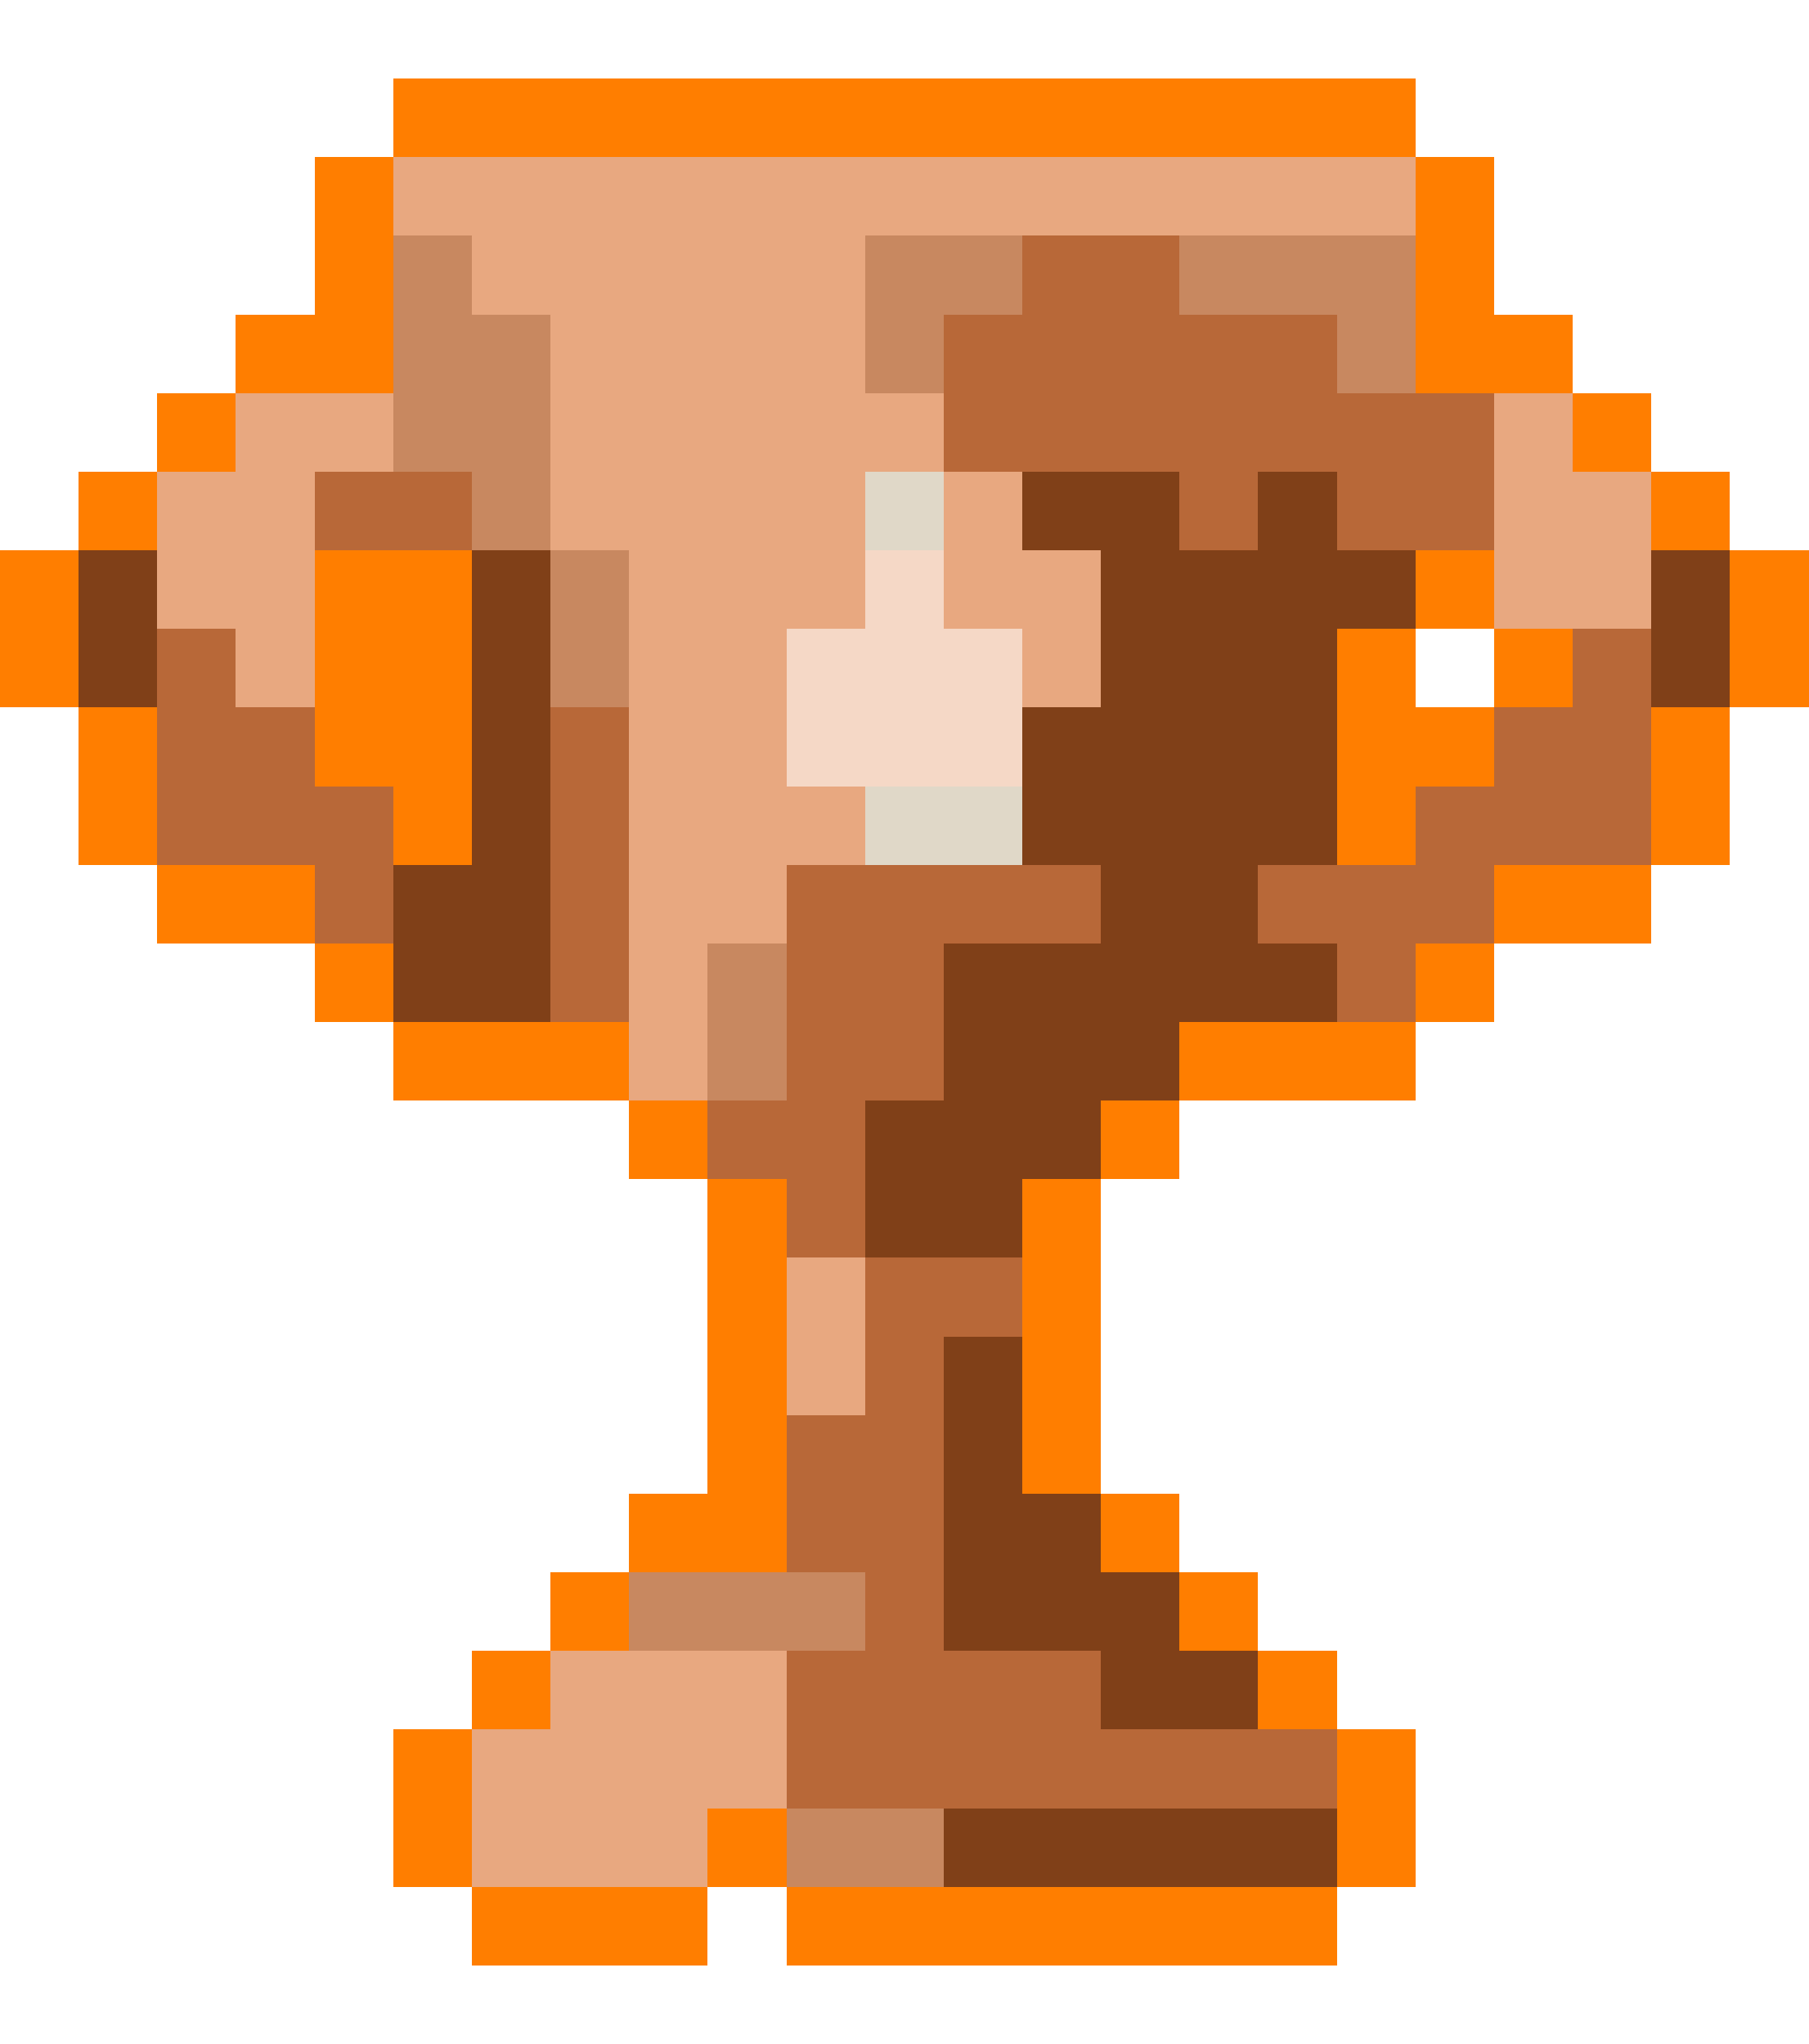
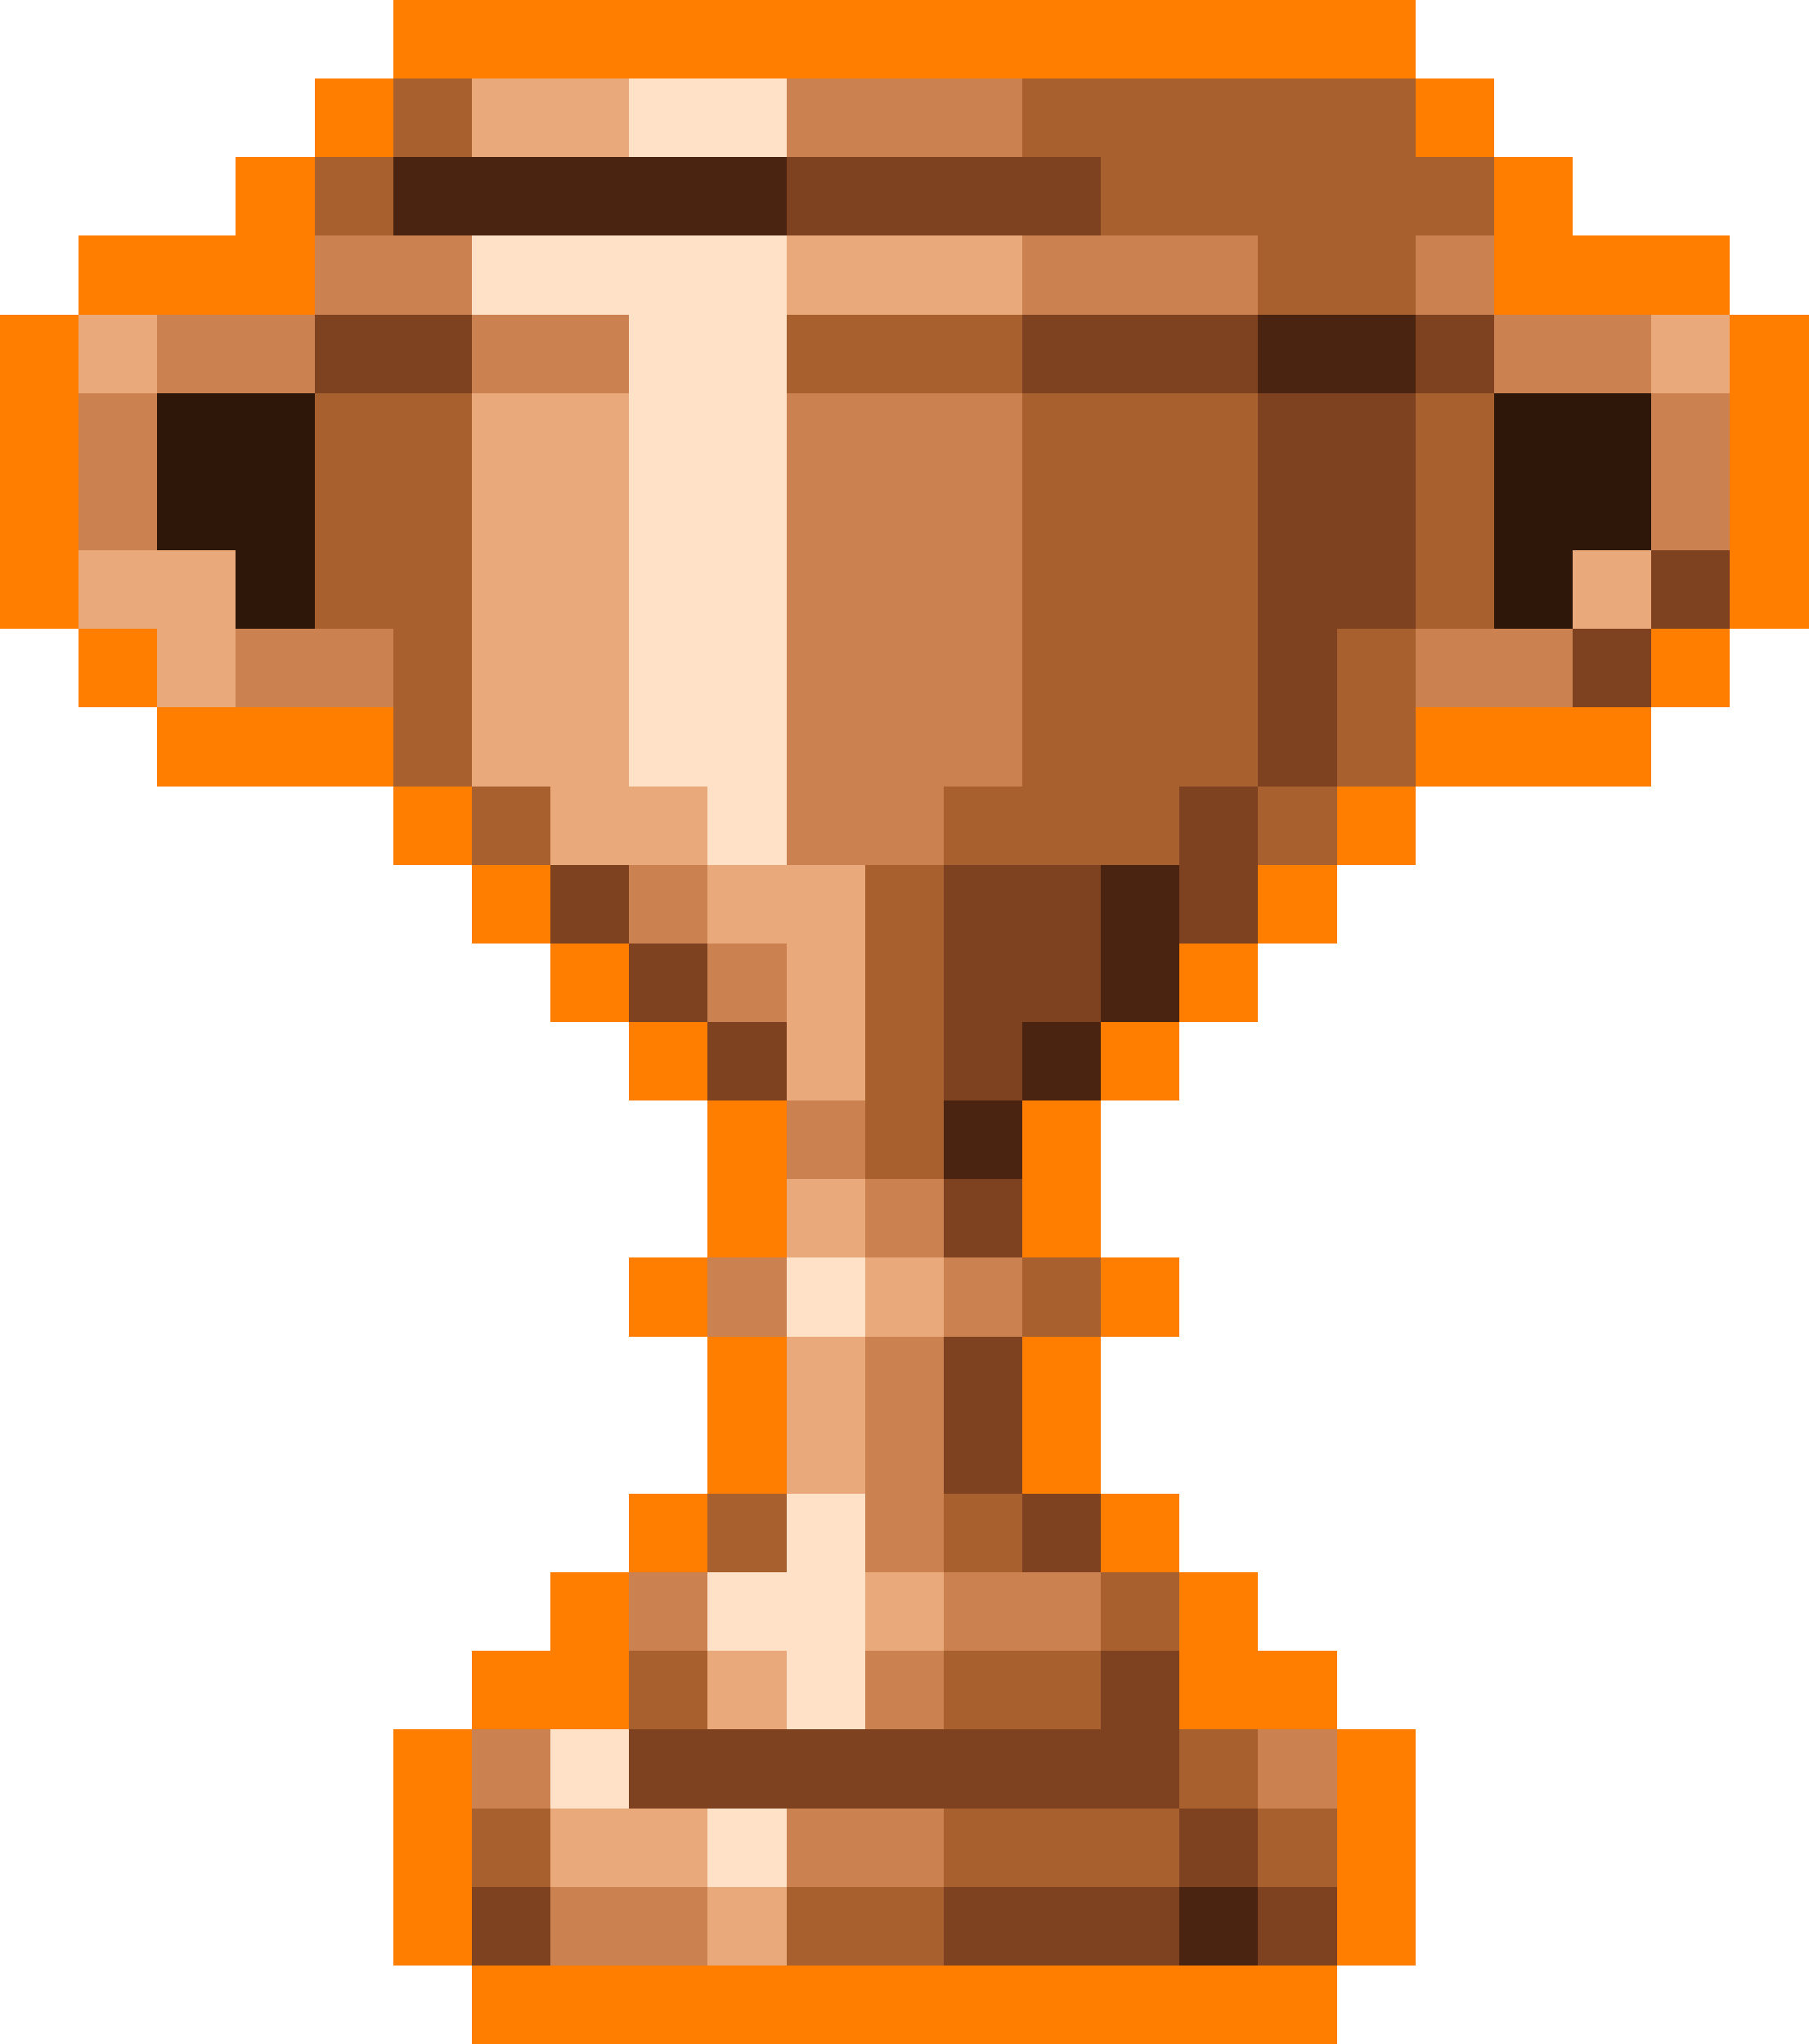
<svg xmlns="http://www.w3.org/2000/svg" viewBox="0 0 23 26" width="184" height="208" shape-rendering="crispEdges">
-   <path fill="#804018" d="M13 6h2v1h-2zM16 6h1v1h-1zM1 7h1v1h-1zM6 7h1v1h-1zM14 7h4v1h-4zM21 7h1v1h-1zM1 8h1v1h-1zM6 8h1v1h-1zM14 8h3v1h-3zM21 8h1v1h-1zM6 9h1v1h-1zM13 9h4v1h-4zM6 10h1v1h-1zM13 10h4v1h-4zM5 11h2v1h-2zM14 11h2v1h-2zM5 12h2v1h-2zM12 12h5v1h-5zM12 13h3v1h-3zM11 14h3v1h-3zM11 15h2v1h-2zM12 17h1v1h-1zM12 18h1v1h-1zM12 19h2v1h-2zM12 20h3v1h-3zM14 21h2v1h-2zM12 23h5v1h-5z" />
-   <path fill="#B86838" d="M13 3h2v1h-2zM12 4h5v1h-5zM12 5h7v1h-7zM4 6h2v1h-2zM15 6h1v1h-1zM17 6h2v1h-2zM2 8h1v1h-1zM20 8h1v1h-1zM2 9h2v1h-2zM7 9h1v1h-1zM19 9h2v1h-2zM2 10h3v1h-3zM7 10h1v1h-1zM18 10h3v1h-3zM4 11h1v1h-1zM7 11h1v1h-1zM10 11h4v1h-4zM16 11h3v1h-3zM7 12h1v1h-1zM10 12h2v1h-2zM17 12h1v1h-1zM10 13h2v1h-2zM9 14h2v1h-2zM10 15h1v1h-1zM11 16h2v1h-2zM11 17h1v1h-1zM10 18h2v1h-2zM10 19h2v1h-2zM11 20h1v1h-1zM10 21h4v1h-4zM10 22h7v1h-7z" />
-   <path fill="#C88860" d="M5 3h1v1h-1zM11 3h2v1h-2zM15 3h3v1h-3zM5 4h2v1h-2zM11 4h1v1h-1zM17 4h1v1h-1zM5 5h2v1h-2zM6 6h1v1h-1zM7 7h1v1h-1zM7 8h1v1h-1zM9 12h1v1h-1zM9 13h1v1h-1zM8 20h3v1h-3zM10 23h2v1h-2z" />
-   <path fill="#E0D8C8" d="M11 6h1v1h-1zM11 10h2v1h-2z" />
-   <path fill="#E8A880" d="M5 2h13v1h-13zM6 3h5v1h-5zM7 4h4v1h-4zM3 5h2v1h-2zM7 5h5v1h-5zM19 5h1v1h-1zM2 6h2v1h-2zM7 6h4v1h-4zM12 6h1v1h-1zM19 6h2v1h-2zM2 7h2v1h-2zM8 7h3v1h-3zM12 7h2v1h-2zM19 7h2v1h-2zM3 8h1v1h-1zM8 8h2v1h-2zM13 8h1v1h-1zM8 9h2v1h-2zM8 10h3v1h-3zM8 11h2v1h-2zM8 12h1v1h-1zM8 13h1v1h-1zM10 16h1v1h-1zM10 17h1v1h-1zM7 21h3v1h-3zM6 22h4v1h-4zM6 23h3v1h-3z" />
-   <path fill="#F5D8C6" d="M11 7h1v1h-1zM10 8h3v1h-3zM10 9h3v1h-3z" />
-   <path fill="#FF7E00" d="M5 1h13v1h-13zM4 2h1v1h-1zM18 2h1v1h-1zM4 3h1v1h-1zM18 3h1v1h-1zM3 4h2v1h-2zM18 4h2v1h-2zM2 5h1v1h-1zM20 5h1v1h-1zM1 6h1v1h-1zM21 6h1v1h-1zM0 7h1v1h-1zM4 7h2v1h-2zM18 7h1v1h-1zM22 7h1v1h-1zM0 8h1v1h-1zM4 8h2v1h-2zM17 8h1v1h-1zM19 8h1v1h-1zM22 8h1v1h-1zM1 9h1v1h-1zM4 9h2v1h-2zM17 9h2v1h-2zM21 9h1v1h-1zM1 10h1v1h-1zM5 10h1v1h-1zM17 10h1v1h-1zM21 10h1v1h-1zM2 11h2v1h-2zM19 11h2v1h-2zM4 12h1v1h-1zM18 12h1v1h-1zM5 13h3v1h-3zM15 13h3v1h-3zM8 14h1v1h-1zM14 14h1v1h-1zM9 15h1v1h-1zM13 15h1v1h-1zM9 16h1v1h-1zM13 16h1v1h-1zM9 17h1v1h-1zM13 17h1v1h-1zM9 18h1v1h-1zM13 18h1v1h-1zM8 19h2v1h-2zM14 19h1v1h-1zM7 20h1v1h-1zM15 20h1v1h-1zM6 21h1v1h-1zM16 21h1v1h-1zM5 22h1v1h-1zM17 22h1v1h-1zM5 23h1v1h-1zM9 23h1v1h-1zM17 23h1v1h-1zM6 24h3v1h-3zM10 24h7v1h-7z" />
+   <path fill="#4A2410" d="M5 2h5v1h-5zM16 4h2v1h-2zM14 11h1v1h-1zM14 12h1v1h-1zM13 13h1v1h-1zM12 14h1v1h-1zM15 24h1v1h-1z" />
+   <path fill="#7E4220" d="M10 2h4v1h-4zM4 4h2v1h-2zM13 4h3v1h-3zM18 4h1v1h-1zM16 5h2v1h-2zM16 6h2v1h-2zM16 7h2v1h-2zM21 7h1v1h-1zM16 8h1v1h-1zM20 8h1v1h-1zM16 9h1v1h-1zM15 10h1v1h-1zM7 11h1v1h-1zM12 11h2v1h-2zM15 11h1v1h-1zM8 12h1v1h-1zM12 12h2v1h-2zM9 13h1v1h-1zM12 13h1v1h-1zM12 15h1v1h-1zM12 17h1v1h-1zM12 18h1v1h-1zM13 19h1v1h-1zM14 21h1v1h-1zM8 22h7v1h-7zM15 23h1v1h-1zM6 24h1v1h-1zM12 24h3v1h-3zM16 24h1v1h-1z" />
+   <path fill="#A8602F" d="M5 1h1v1h-1zM13 1h5v1h-5zM4 2h1v1h-1zM14 2h5v1h-5zM16 3h2v1h-2zM10 4h3v1h-3zM4 5h2v1h-2zM13 5h3v1h-3zM18 5h1v1h-1zM4 6h2v1h-2zM13 6h3v1h-3zM18 6h1v1h-1zM4 7h2v1h-2zM13 7h3v1h-3zM18 7h1v1h-1zM5 8h1v1h-1zM13 8h3v1h-3zM17 8h1v1h-1zM5 9h1v1h-1zM13 9h3v1h-3zM17 9h1v1h-1zM6 10h1v1h-1zM12 10h3v1h-3zM16 10h1v1h-1zM11 11h1v1h-1zM11 12h1v1h-1zM11 13h1v1h-1zM11 14h1v1h-1zM13 16h1v1h-1zM9 19h1v1h-1zM12 19h1v1h-1zM14 20h1v1h-1zM8 21h1v1h-1zM12 21h2v1h-2zM15 22h1v1h-1zM6 23h1v1h-1zM12 23h3v1h-3zM16 23h1v1h-1zM10 24h2v1h-2z" />
+   <path fill="#CB8150" d="M10 1h3v1h-3zM4 3h2v1h-2zM13 3h3v1h-3zM18 3h1v1h-1zM2 4h2v1h-2zM6 4h2v1h-2zM19 4h2v1h-2zM1 5h1v1h-1zM10 5h3v1h-3zM21 5h1v1h-1zM1 6h1v1h-1zM10 6h3v1h-3zM21 6h1v1h-1zM10 7h3v1h-3zM3 8h2v1h-2zM10 8h3v1h-3zM18 8h2v1h-2zM10 9h3v1h-3zM10 10h2v1h-2zM8 11h1v1h-1zM9 12h1v1h-1zM10 14h1v1h-1zM11 15h1v1h-1zM9 16h1v1h-1zM12 16h1v1h-1zM11 17h1v1h-1zM11 18h1v1h-1zM11 19h1v1h-1zM8 20h1v1h-1zM12 20h2v1h-2zM11 21h1v1h-1zM6 22h1v1h-1zM16 22h1v1h-1zM10 23h2v1h-2zM7 24h2v1h-2z" />
+   <path fill="#E9A97B" d="M6 1h2v1h-2zM10 3h3v1h-3zM1 4h1v1h-1zM21 4h1v1h-1zM6 5h2v1h-2zM6 6h2v1h-2zM1 7h2v1h-2zM6 7h2v1h-2zM20 7h1v1h-1zM2 8h1v1h-1zM6 8h2v1h-2zM6 9h2v1h-2zM7 10h2v1h-2zM9 11h2v1h-2zM10 12h1v1h-1zM10 13h1v1h-1zM10 15h1v1h-1zM11 16h1v1h-1zM10 17h1v1h-1zM10 18h1v1h-1zM11 20h1v1h-1zM9 21h1v1h-1zM7 23h2v1h-2zM9 24h1v1h-1z" />
+   <path fill="#FFE1C8" d="M8 1h2v1h-2zM6 3h4v1h-4zM8 4h2v1h-2zM8 5h2v1h-2zM8 6h2v1h-2zM8 7h2v1h-2zM8 8h2v1h-2zM8 9h2v1h-2zM9 10h1v1h-1zM10 16h1v1h-1zM10 19h1v1h-1zM9 20h2v1h-2zM10 21h1v1h-1zM7 22h1v1h-1zM9 23h1v1h-1z" />
+   <path fill="#FF7E00" d="M5 0h13v1h-13zM4 1h1v1h-1zM3 2h1v1h-1zM1 3h3v1h-3zM20 3h2v1h-2zM0 4h1v1h-1zM0 5h1v1h-1zM0 6h1v1h-1zM0 7h1v1h-1zM9 15h1v1h-1zM8 16h1v1h-1zM9 18h1v1h-1zM8 19h1v1h-1zM7 20h1v1h-1zM6 21h2v1h-2zM16 21h1v1h-1zM5 22h1v1h-1zM5 23h1v1h-1zM5 24h1v1h-1z" />
+   <path fill="#FF7E00" d="M18 1h1v1h-1zM19 2h1v1h-1zM19 3h1v1h-1zM22 4h1v1h-1zM22 5h1v1h-1zM22 6h1v1h-1zM22 7h1v1h-1zM1 8h1v1h-1zM21 8h1v1h-1zM2 9h3v1h-3zM18 9h3v1h-3zM5 10h1v1h-1zM17 10h1v1h-1zM6 11h1v1h-1zM16 11h1v1h-1zM7 12h1v1h-1zM15 12h1v1h-1zM8 13h1v1h-1zM14 13h1v1h-1zM9 14h1v1h-1zM13 14h1v1h-1zM13 15h1v1h-1zM14 16h1v1h-1zM9 17h1v1h-1zM13 17h1v1h-1zM13 18h1v1h-1zM14 19h1v1h-1zM15 20h1v1h-1zM15 21h1v1h-1zM17 22h1v1h-1zM17 23h1v1h-1zM17 24h1v1h-1zM6 25h11v1h-11z" />
+   <path fill="#2E1608" d="M2 5h2v1h-2zM19 5h2v1h-2zM2 6h2v1h-2zM19 6h2v1h-2zM3 7h1v1h-1zM19 7h1v1h-1z" />
</svg>
